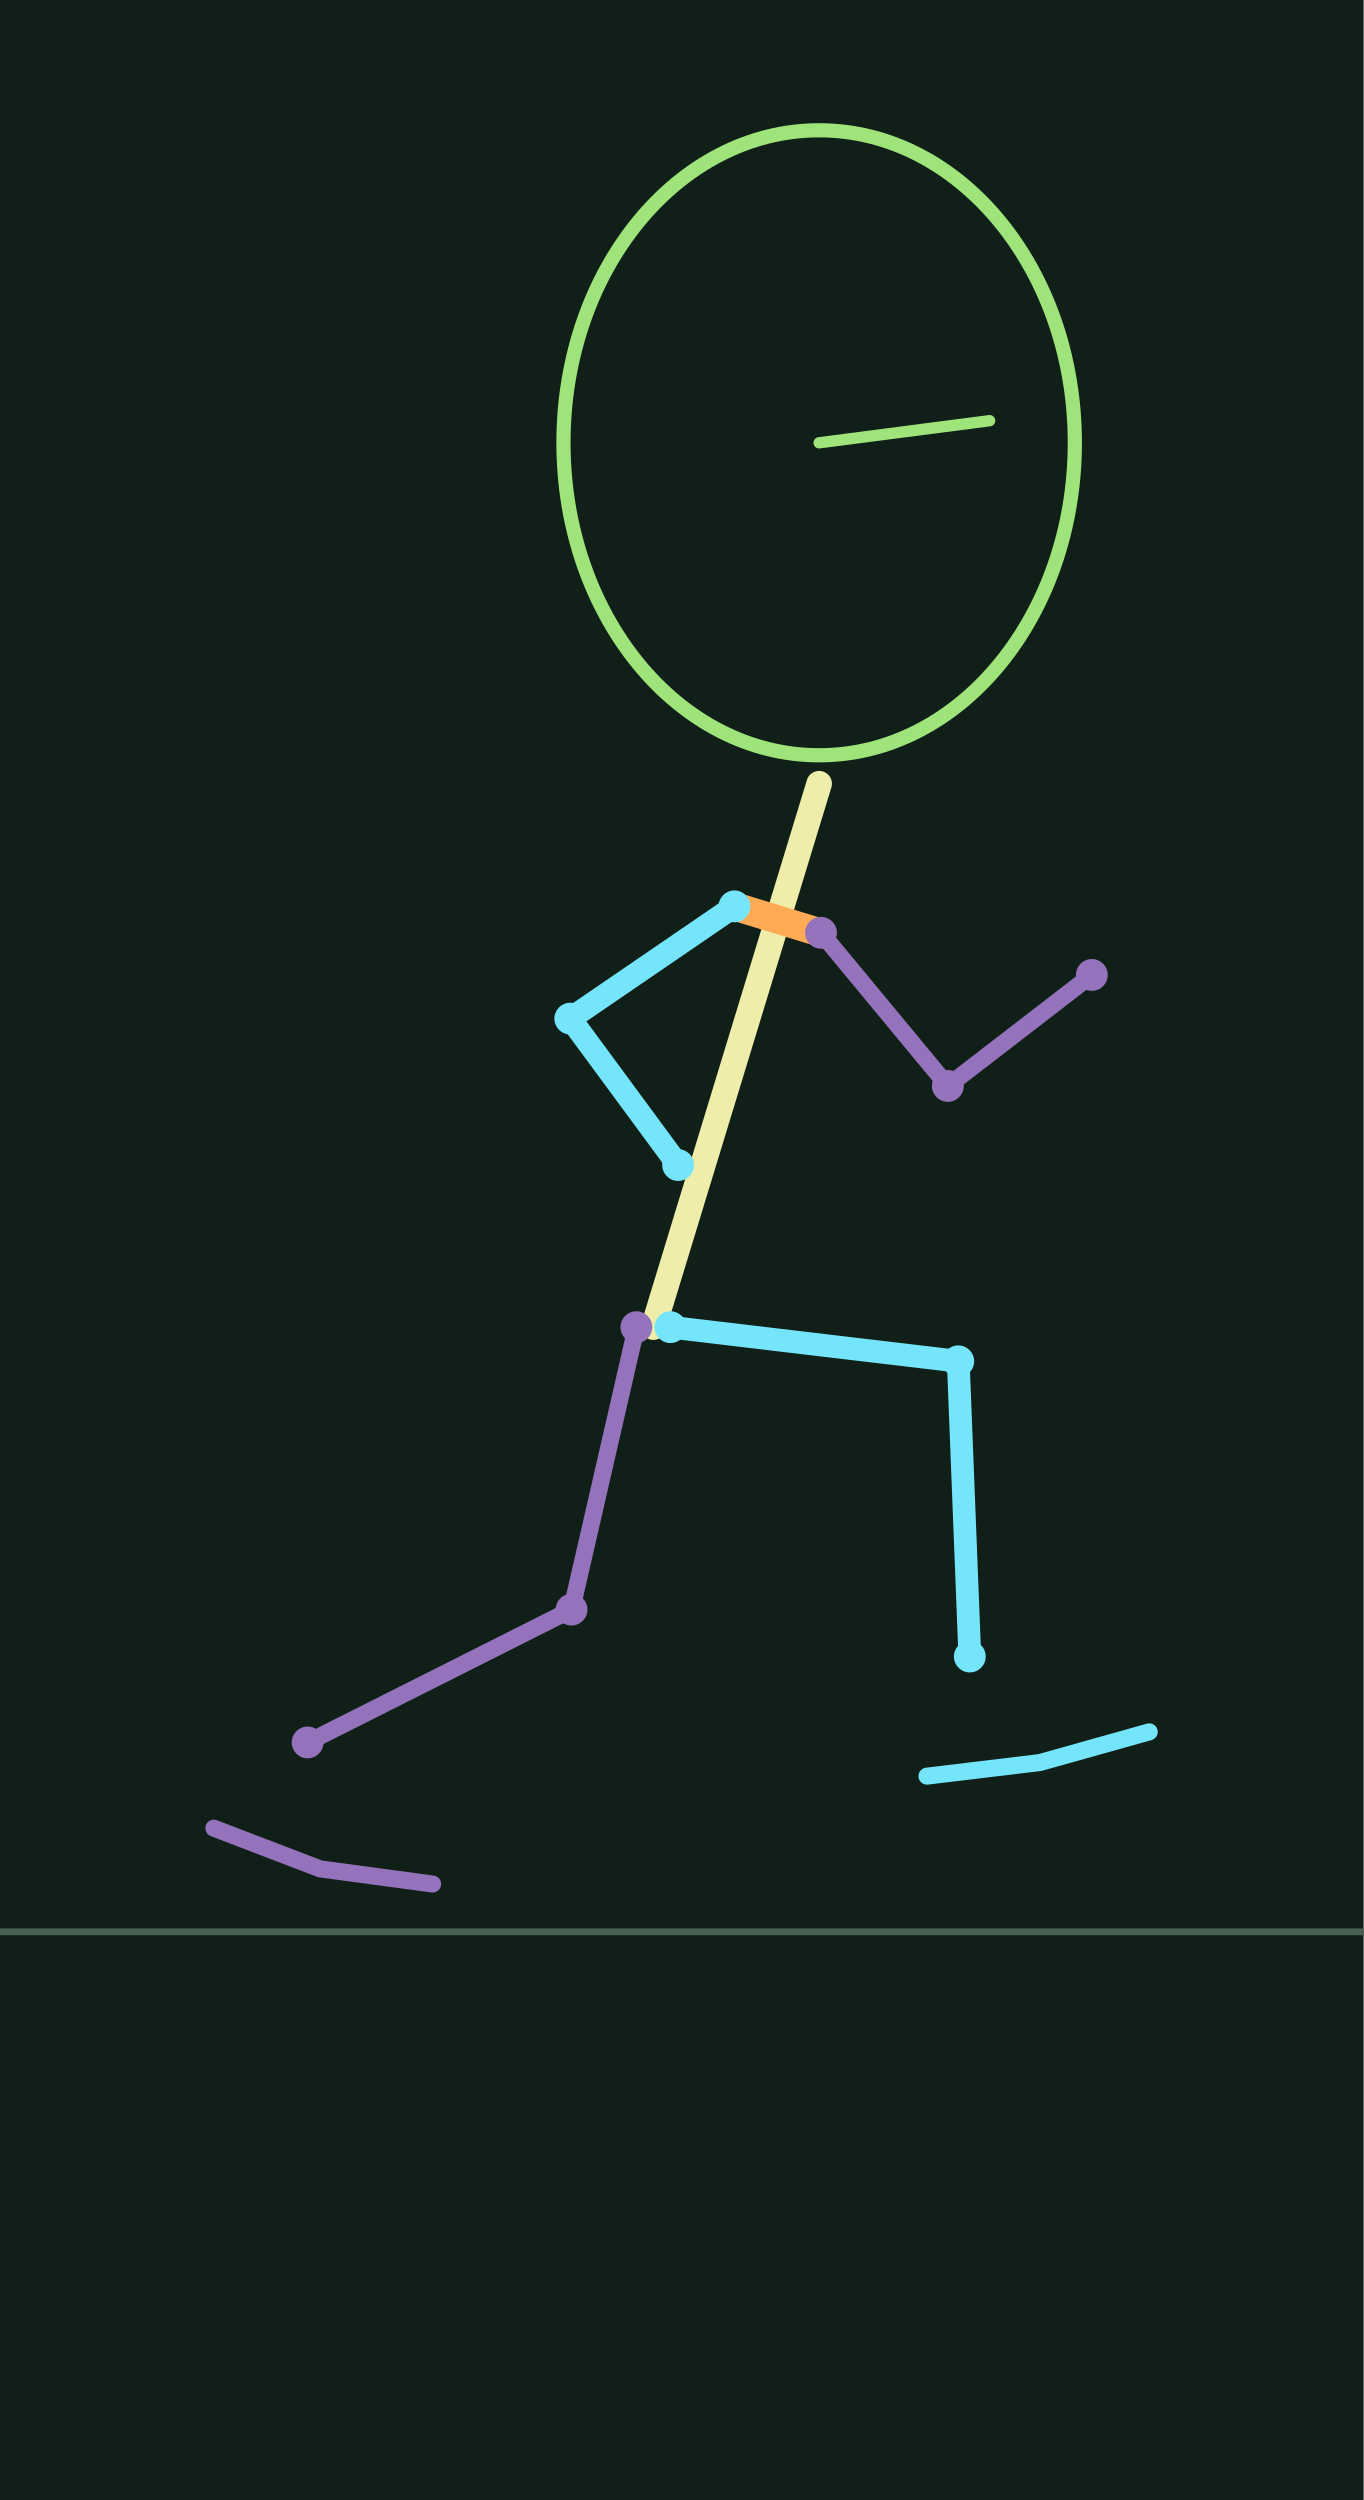
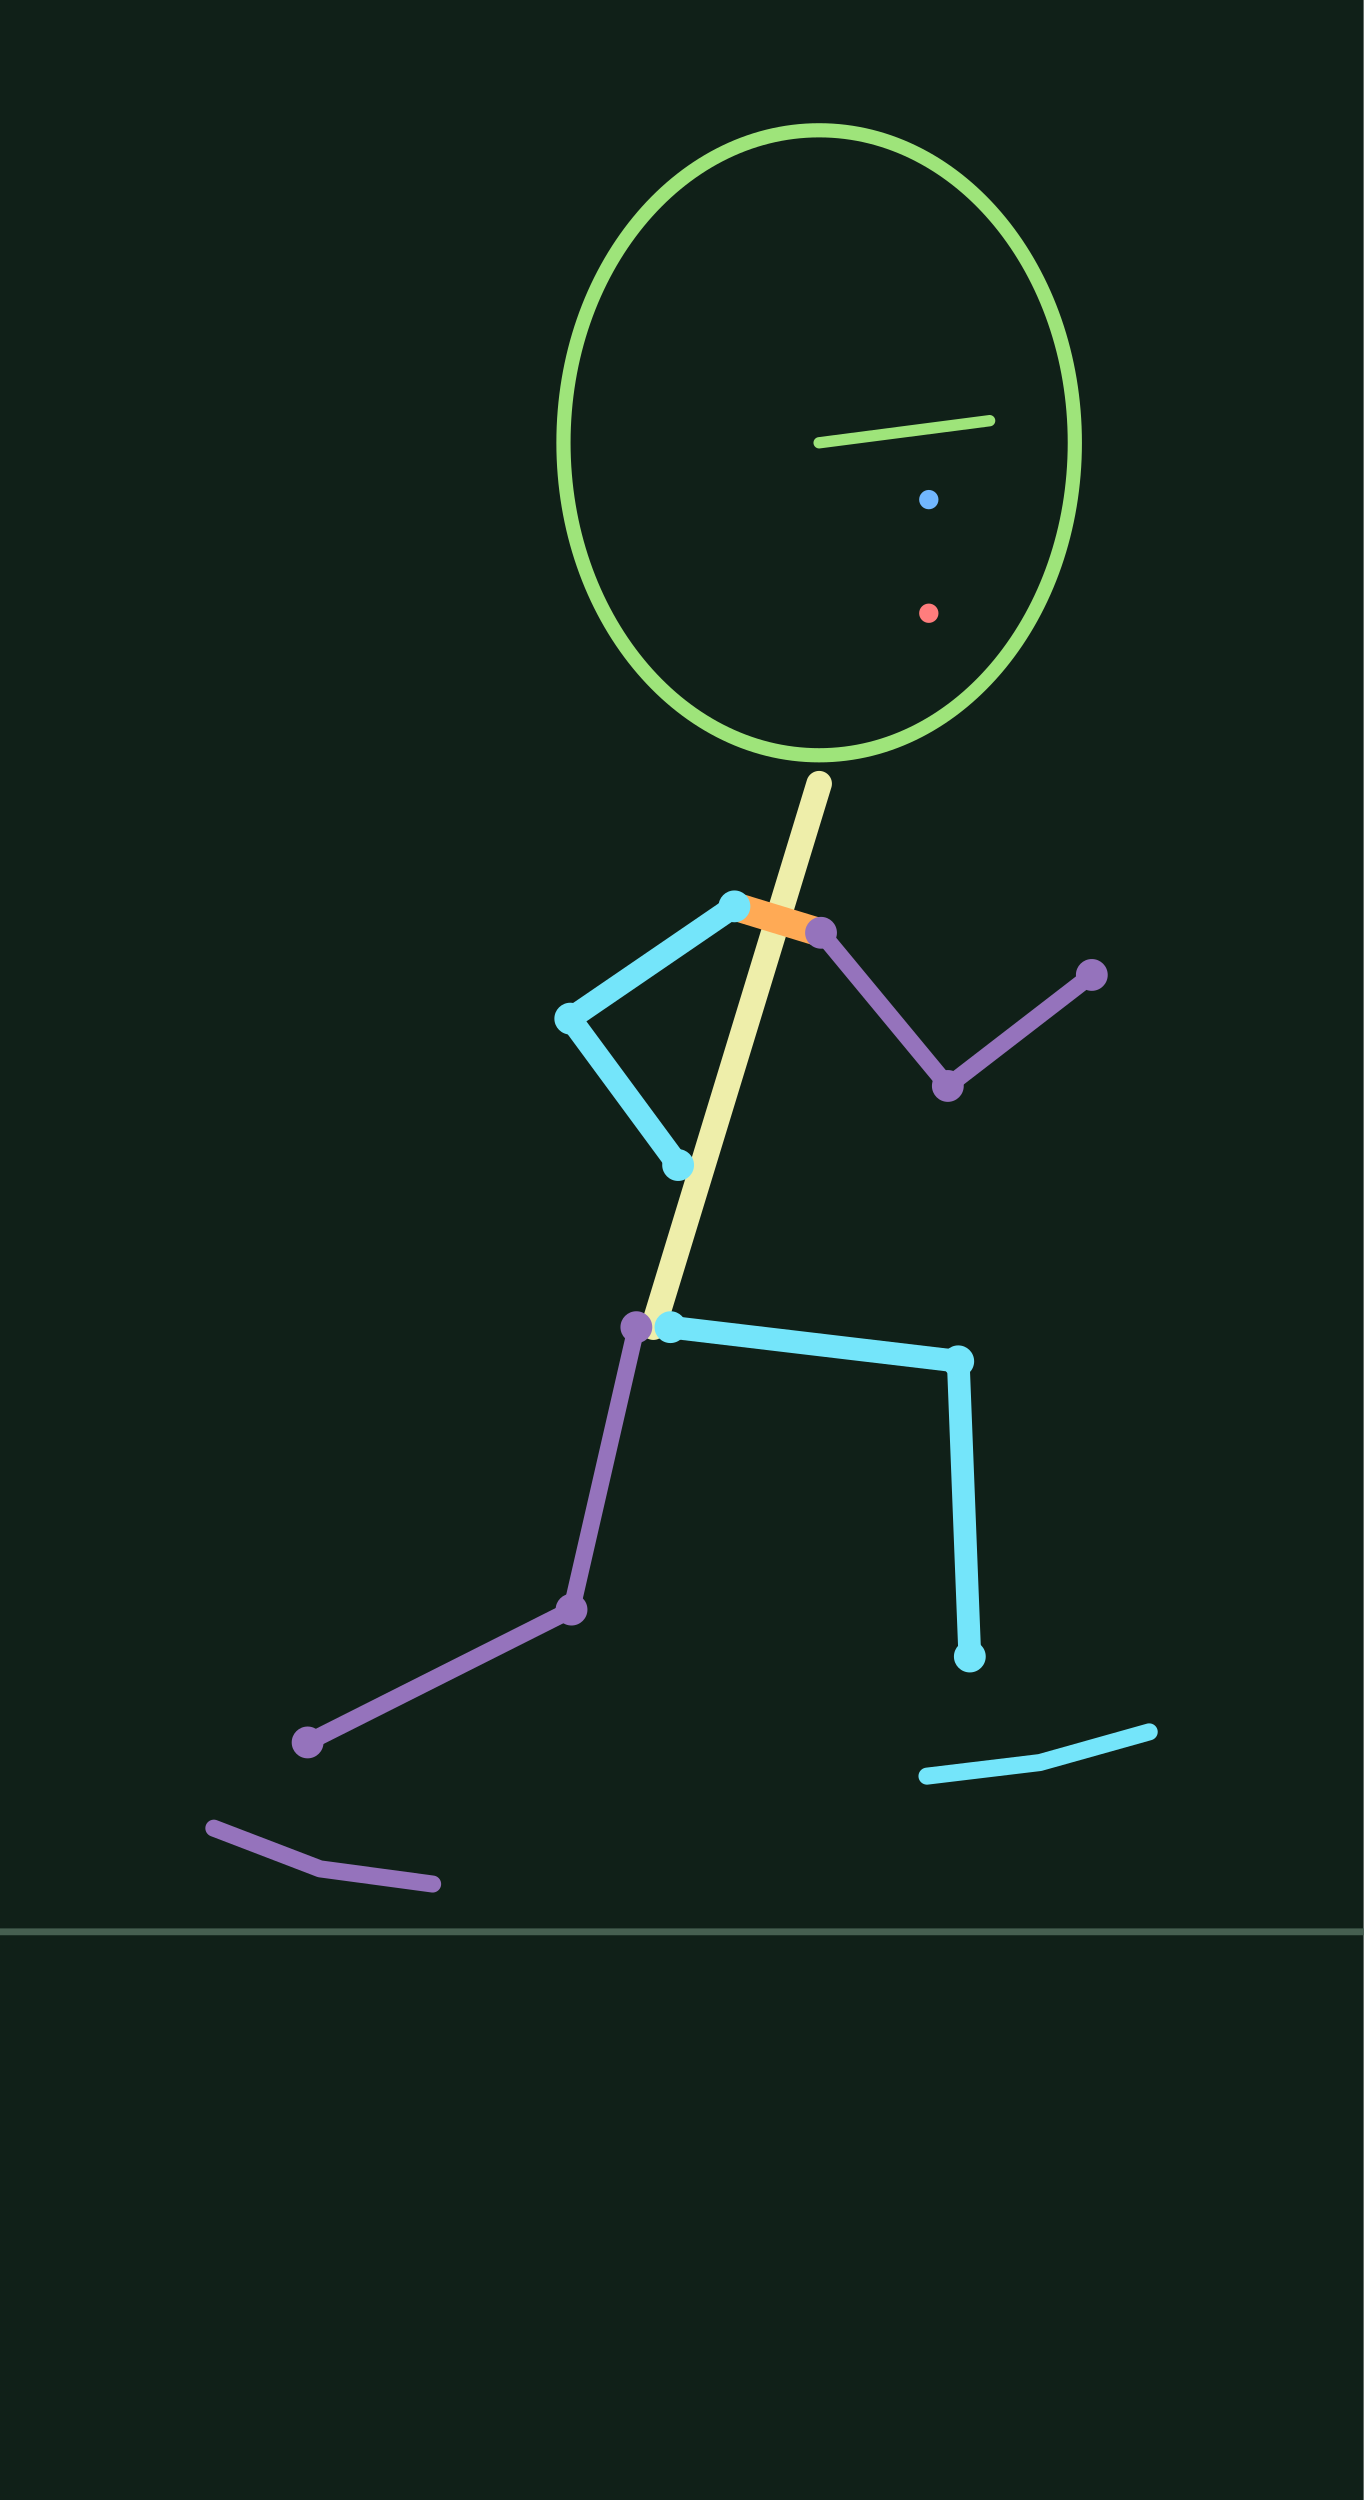
<svg xmlns="http://www.w3.org/2000/svg" width="240" height="440" viewBox="0 0 24 44">
  <rect width="100%" height="100%" fill="#102018" />
  <path d="M0 34H24" stroke="#465f50" stroke-width=".12" />
  <polyline points="11.200,23.358 10.059,28.329 5.414,30.667" fill="none" stroke="#9573bc" stroke-width="0.3" stroke-linecap="round" stroke-linejoin="round" />
  <polyline points="14.450,16.417 16.682,19.113 19.216,17.159" fill="none" stroke="#9573bc" stroke-width="0.3" stroke-linecap="round" stroke-linejoin="round" />
  <polyline points="11.500,23.358 14.417,13.793" fill="none" stroke="#eeeeaa" stroke-width="0.45" stroke-linecap="round" stroke-linejoin="round" />
  <polyline points="12.926,15.952 14.450,16.417" fill="none" stroke="#ffaa55" stroke-width="0.5" stroke-linecap="round" stroke-linejoin="round" />
  <polyline points="11.800,23.358 16.865,23.959 17.069,29.155" fill="none" stroke="#74e5fa" stroke-width="0.4" stroke-linecap="round" stroke-linejoin="round" />
  <polyline points="12.926,15.952 10.037,17.928 11.935,20.505" fill="none" stroke="#74e5fa" stroke-width="0.4" stroke-linecap="round" stroke-linejoin="round" />
  <polyline points="16.315,31.260 18.301,31.021 20.226,30.481" fill="none" stroke="#74e5fa" stroke-width="0.3" stroke-linecap="round" stroke-linejoin="round" />
  <polyline points="3.764,32.176 5.632,32.892 7.614,33.159" fill="none" stroke="#9573bc" stroke-width="0.3" stroke-linecap="round" stroke-linejoin="round" />
  <circle cx="11.800" cy="23.358" r=".28" fill="#74e5fa" />
  <circle cx="16.865" cy="23.959" r=".28" fill="#74e5fa" />
  <circle cx="17.069" cy="29.155" r=".28" fill="#74e5fa" />
  <circle cx="12.926" cy="15.952" r=".28" fill="#74e5fa" />
  <circle cx="10.037" cy="17.928" r=".28" fill="#74e5fa" />
  <circle cx="11.935" cy="20.505" r=".28" fill="#74e5fa" />
  <circle cx="11.200" cy="23.358" r=".28" fill="#9573bc" />
  <circle cx="10.059" cy="28.329" r=".28" fill="#9573bc" />
  <circle cx="5.414" cy="30.667" r=".28" fill="#9573bc" />
  <circle cx="14.450" cy="16.417" r=".28" fill="#9573bc" />
  <circle cx="16.682" cy="19.113" r=".28" fill="#9573bc" />
  <circle cx="19.216" cy="17.159" r=".28" fill="#9573bc" />
  <ellipse cx="14.417" cy="7.793" rx="4.5" ry="5.5" fill="none" stroke="#9ee47a" stroke-width=".25" />
+   <circle cx="16.347" cy="8.793" r=".17" fill="#71b7ff" />
+   <circle cx="16.347" cy="10.793" r=".17" fill="#ff7d7d" />
  <polyline points="14.417,7.793 17.417,7.404" fill="none" stroke="#9ee47a" stroke-width="0.2" stroke-linecap="round" stroke-linejoin="round" />
</svg>
